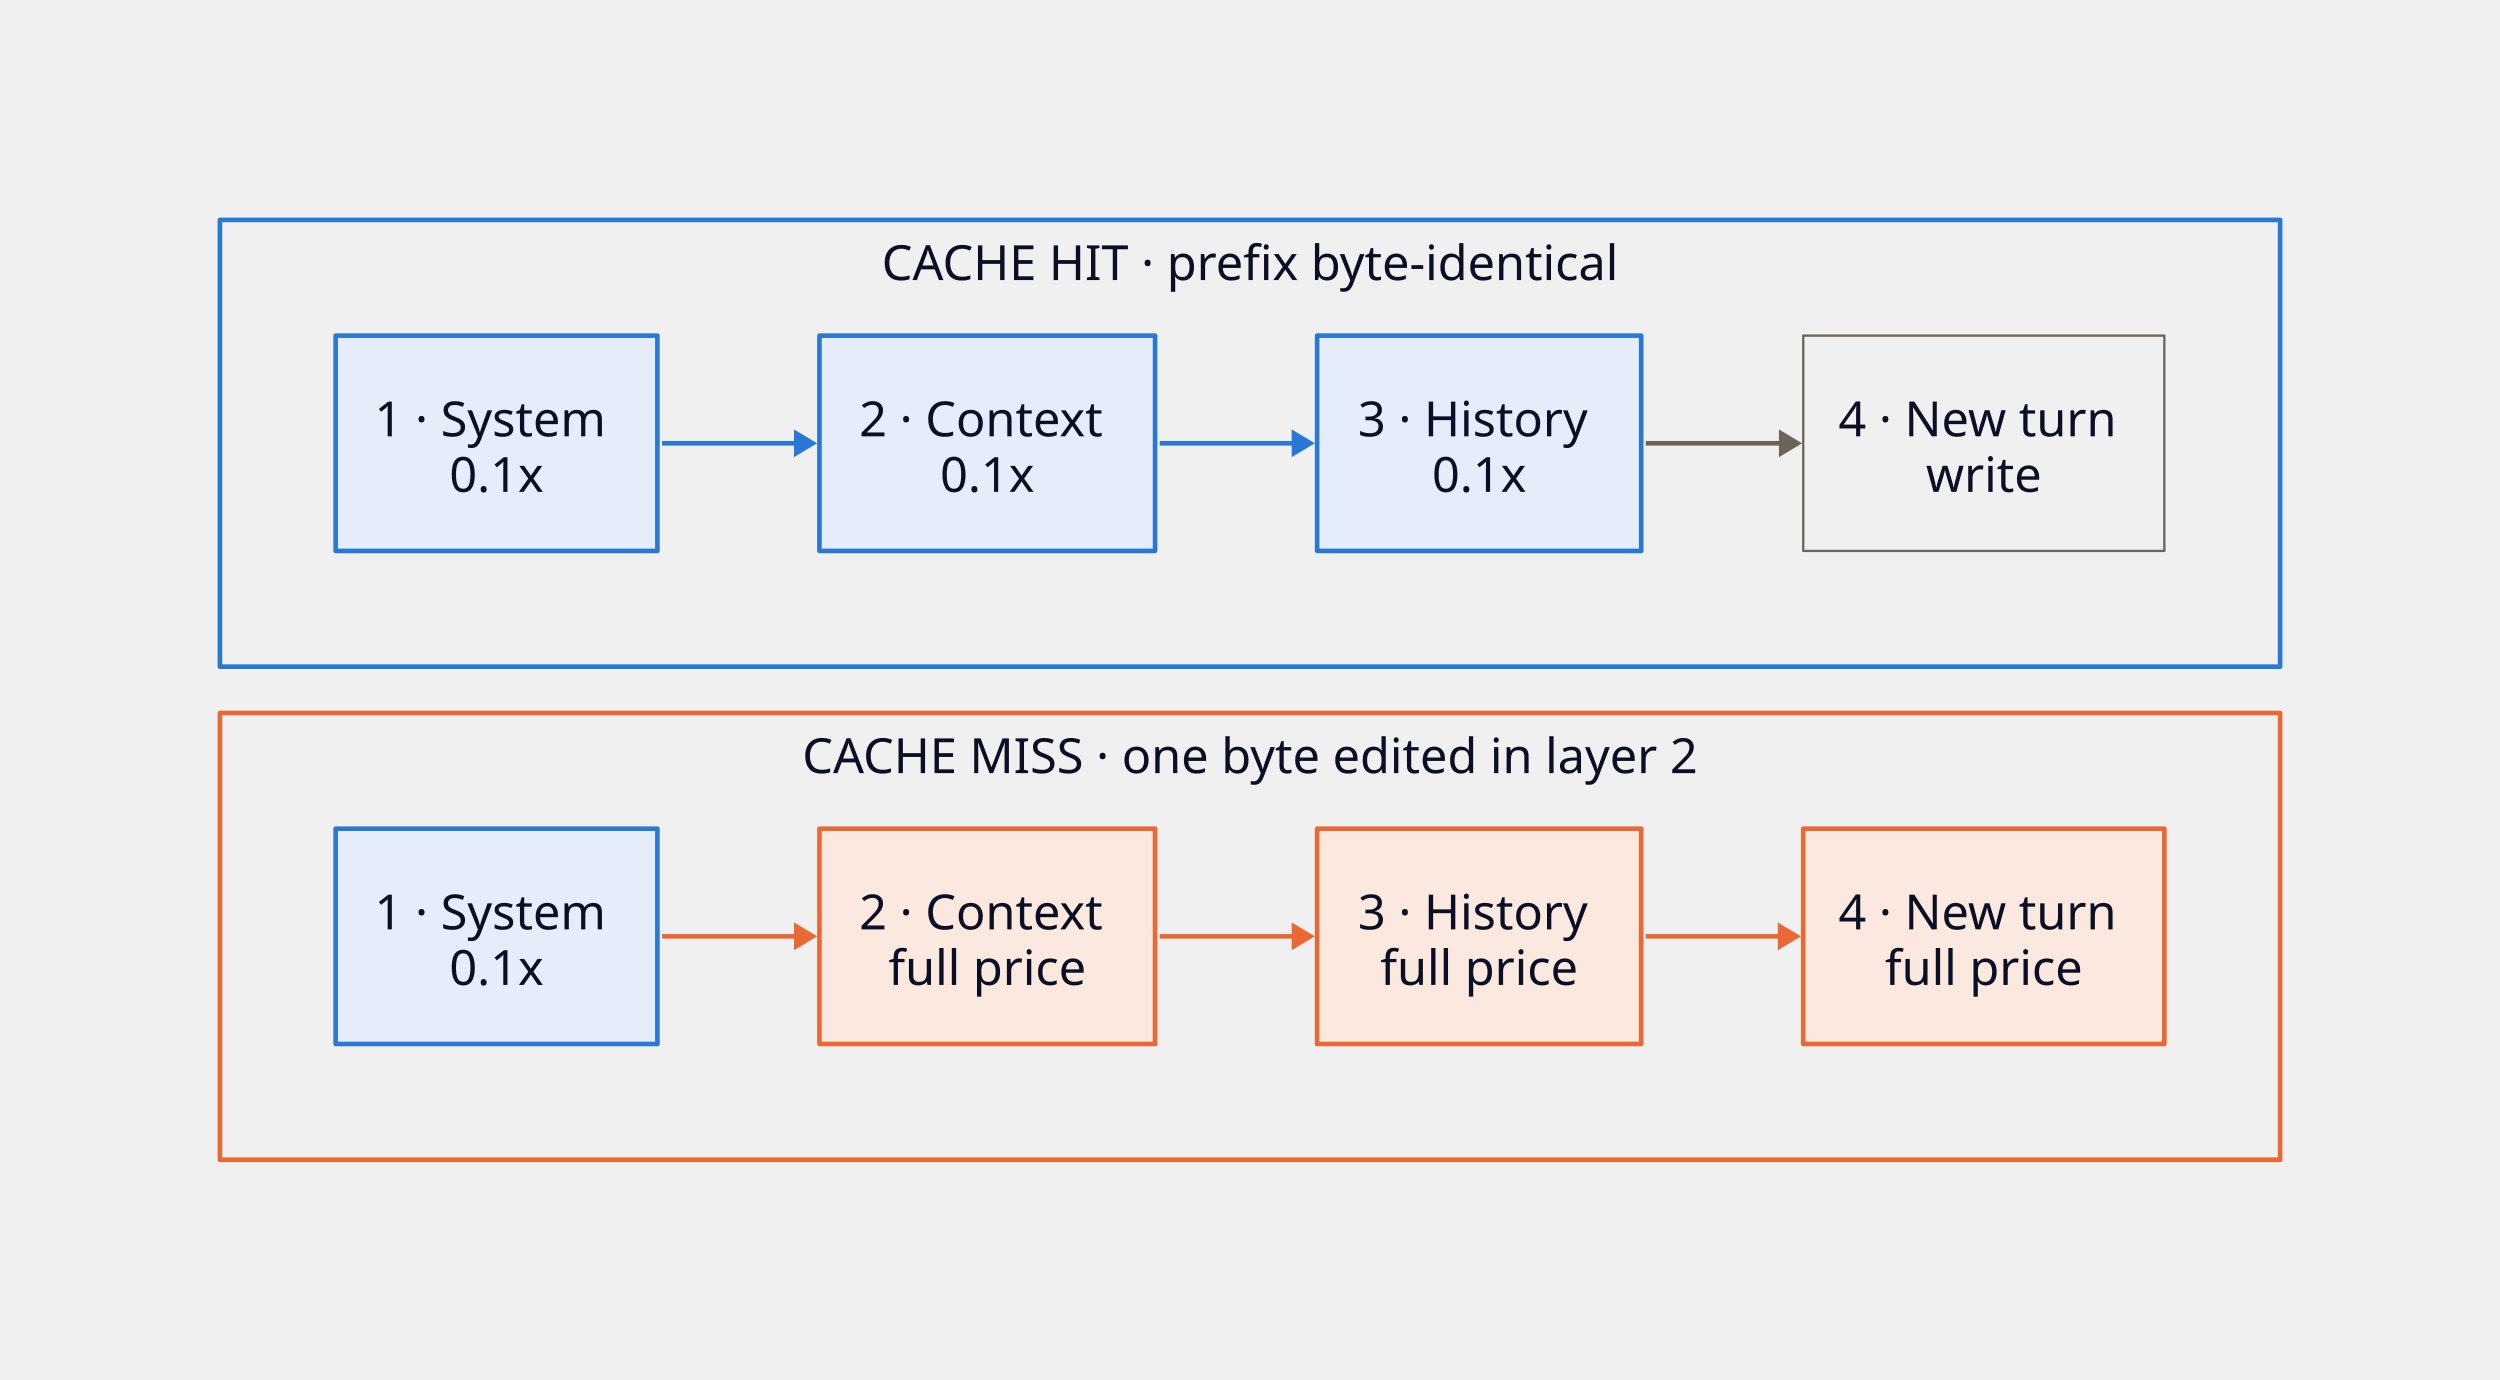
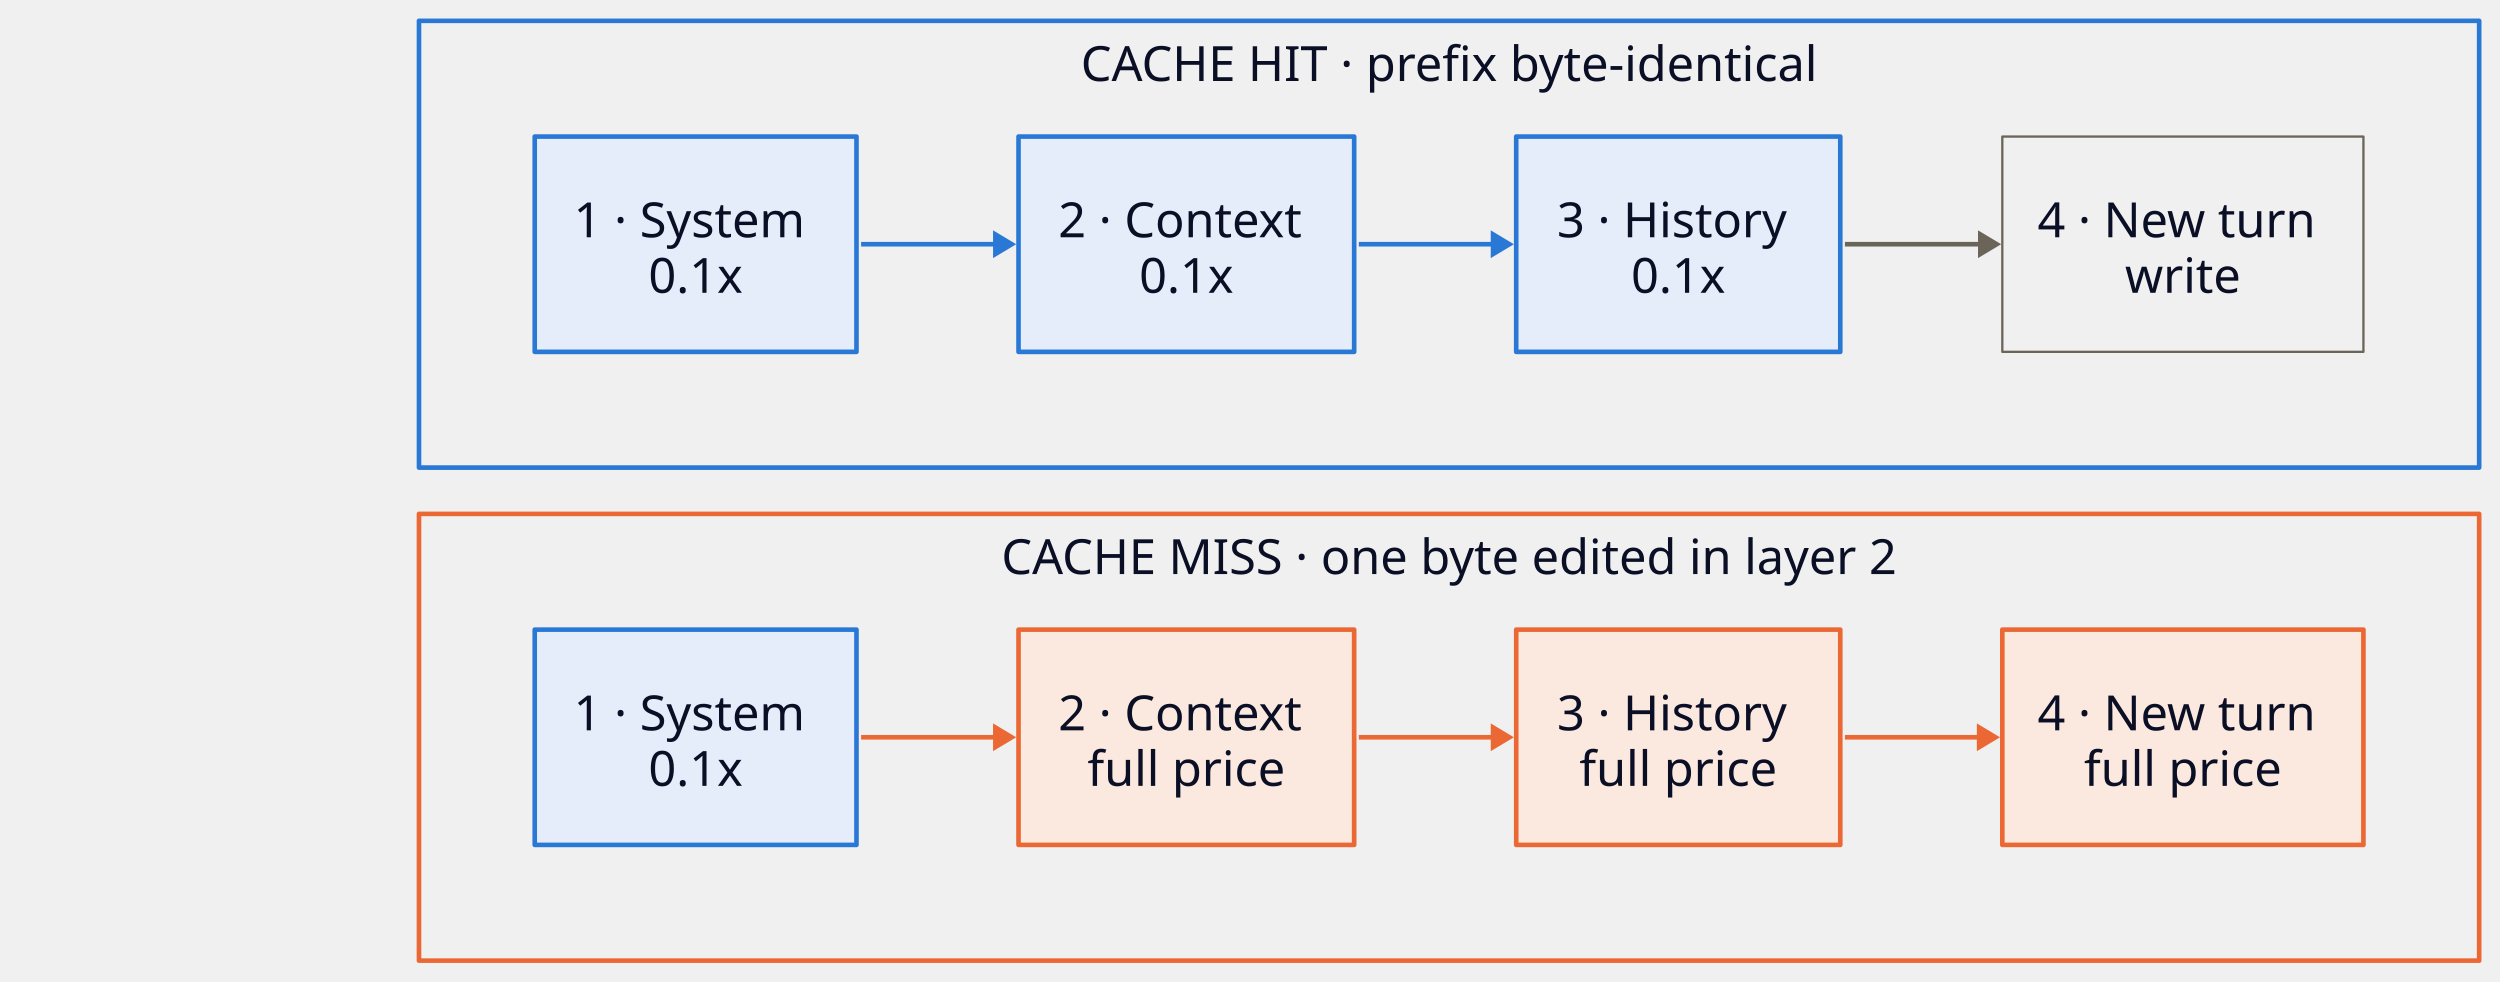
- <svg xmlns="http://www.w3.org/2000/svg" data-d2-version="v0.7.0-HEAD" preserveAspectRatio="xMinYMin meet" viewBox="0 0 1080 596">
-   <svg class="d2-729891746 d2-svg" viewBox="-83 -83 1080 596">
+ <svg xmlns="http://www.w3.org/2000/svg" data-d2-version="v0.7.0-HEAD" preserveAspectRatio="xMinYMin meet" viewBox="-86 0 1080 424">
+   <svg class="d2-729891746 d2-svg" viewBox="3 3 908 424">
    <style type="text/css">
.d2-729891746 .text {
	font-family: "d2-729891746-font-regular";
}

.d2-729891746 .text-bold {
	font-family: "d2-729891746-font-bold";
}
</style>
    <style type="text/css">.shape {
  shape-rendering: geometricPrecision;
  stroke-linejoin: round;
} .fig-diagram .connection {
  stroke-linecap: round;
  stroke-linejoin: round;
} .fig-diagram .blend {
  mix-blend-mode: multiply;
  opacity: 0.5;
}

		.d2-729891746 .fill-N1{fill:#0A0F25;}
		.d2-729891746 .fill-N2{fill:#676C7E;}
		.d2-729891746 .fill-N3{fill:#9499AB;}
		.d2-729891746 .fill-N4{fill:#CFD2DD;}
		.d2-729891746 .fill-N5{fill:#DEE1EB;}
		.d2-729891746 .fill-N6{fill:#EEF1F8;}
		.d2-729891746 .fill-N7{fill:#FFFFFF;}
		.d2-729891746 .fill-B1{fill:#0D32B2;}
		.d2-729891746 .fill-B2{fill:#0D32B2;}
		.d2-729891746 .fill-B3{fill:#E3E9FD;}
		.d2-729891746 .fill-B4{fill:#E3E9FD;}
		.d2-729891746 .fill-B5{fill:#EDF0FD;}
		.d2-729891746 .fill-B6{fill:#F7F8FE;}
		.d2-729891746 .fill-AA2{fill:#4A6FF3;}
		.d2-729891746 .fill-AA4{fill:#EDF0FD;}
		.d2-729891746 .fill-AA5{fill:#F7F8FE;}
		.d2-729891746 .fill-AB4{fill:#EDF0FD;}
		.d2-729891746 .fill-AB5{fill:#F7F8FE;}
		.d2-729891746 .stroke-N1{stroke:#0A0F25;}
		.d2-729891746 .stroke-N2{stroke:#676C7E;}
		.d2-729891746 .stroke-N3{stroke:#9499AB;}
		.d2-729891746 .stroke-N4{stroke:#CFD2DD;}
		.d2-729891746 .stroke-N5{stroke:#DEE1EB;}
		.d2-729891746 .stroke-N6{stroke:#EEF1F8;}
		.d2-729891746 .stroke-N7{stroke:#FFFFFF;}
		.d2-729891746 .stroke-B1{stroke:#0D32B2;}
		.d2-729891746 .stroke-B2{stroke:#0D32B2;}
		.d2-729891746 .stroke-B3{stroke:#E3E9FD;}
		.d2-729891746 .stroke-B4{stroke:#E3E9FD;}
		.d2-729891746 .stroke-B5{stroke:#EDF0FD;}
		.d2-729891746 .stroke-B6{stroke:#F7F8FE;}
		.d2-729891746 .stroke-AA2{stroke:#4A6FF3;}
		.d2-729891746 .stroke-AA4{stroke:#EDF0FD;}
		.d2-729891746 .stroke-AA5{stroke:#F7F8FE;}
		.d2-729891746 .stroke-AB4{stroke:#EDF0FD;}
		.d2-729891746 .stroke-AB5{stroke:#F7F8FE;}
		.d2-729891746 .background-color-N1{background-color:#0A0F25;}
		.d2-729891746 .background-color-N2{background-color:#676C7E;}
		.d2-729891746 .background-color-N3{background-color:#9499AB;}
		.d2-729891746 .background-color-N4{background-color:#CFD2DD;}
		.d2-729891746 .background-color-N5{background-color:#DEE1EB;}
		.d2-729891746 .background-color-N6{background-color:#EEF1F8;}
		.d2-729891746 .background-color-N7{background-color:#FFFFFF;}
		.d2-729891746 .background-color-B1{background-color:#0D32B2;}
		.d2-729891746 .background-color-B2{background-color:#0D32B2;}
		.d2-729891746 .background-color-B3{background-color:#E3E9FD;}
		.d2-729891746 .background-color-B4{background-color:#E3E9FD;}
		.d2-729891746 .background-color-B5{background-color:#EDF0FD;}
		.d2-729891746 .background-color-B6{background-color:#F7F8FE;}
		.d2-729891746 .background-color-AA2{background-color:#4A6FF3;}
		.d2-729891746 .background-color-AA4{background-color:#EDF0FD;}
		.d2-729891746 .background-color-AA5{background-color:#F7F8FE;}
		.d2-729891746 .background-color-AB4{background-color:#EDF0FD;}
		.d2-729891746 .background-color-AB5{background-color:#F7F8FE;}
		.d2-729891746 .color-N1{color:#0A0F25;}
		.d2-729891746 .color-N2{color:#676C7E;}
		.d2-729891746 .color-N3{color:#9499AB;}
		.d2-729891746 .color-N4{color:#CFD2DD;}
		.d2-729891746 .color-N5{color:#DEE1EB;}
		.d2-729891746 .color-N6{color:#EEF1F8;}
		.d2-729891746 .color-N7{color:#FFFFFF;}
		.d2-729891746 .color-B1{color:#0D32B2;}
		.d2-729891746 .color-B2{color:#0D32B2;}
		.d2-729891746 .color-B3{color:#E3E9FD;}
		.d2-729891746 .color-B4{color:#E3E9FD;}
		.d2-729891746 .color-B5{color:#EDF0FD;}
		.d2-729891746 .color-B6{color:#F7F8FE;}
		.d2-729891746 .color-AA2{color:#4A6FF3;}
		.d2-729891746 .color-AA4{color:#EDF0FD;}
		.d2-729891746 .color-AA5{color:#F7F8FE;}
		.d2-729891746 .color-AB4{color:#EDF0FD;}
		.d2-729891746 .color-AB5{color:#F7F8FE;}.appendix text.text{fill:#0A0F25}.md{--color-fg-default:#0A0F25;--color-fg-muted:#676C7E;--color-fg-subtle:#9499AB;--color-canvas-default:#FFFFFF;--color-canvas-subtle:#EEF1F8;--color-border-default:#0D32B2;--color-border-muted:#0D32B2;--color-neutral-muted:#EEF1F8;--color-accent-fg:#0D32B2;--color-accent-emphasis:#0D32B2;--color-attention-subtle:#676C7E;--color-danger-fg:red;}.sketch-overlay-B1{fill:url(#streaks-darker-d2-729891746);mix-blend-mode:lighten}.sketch-overlay-B2{fill:url(#streaks-darker-d2-729891746);mix-blend-mode:lighten}.sketch-overlay-B3{fill:url(#streaks-bright-d2-729891746);mix-blend-mode:darken}.sketch-overlay-B4{fill:url(#streaks-bright-d2-729891746);mix-blend-mode:darken}.sketch-overlay-B5{fill:url(#streaks-bright-d2-729891746);mix-blend-mode:darken}.sketch-overlay-B6{fill:url(#streaks-bright-d2-729891746);mix-blend-mode:darken}.sketch-overlay-AA2{fill:url(#streaks-dark-d2-729891746);mix-blend-mode:overlay}.sketch-overlay-AA4{fill:url(#streaks-bright-d2-729891746);mix-blend-mode:darken}.sketch-overlay-AA5{fill:url(#streaks-bright-d2-729891746);mix-blend-mode:darken}.sketch-overlay-AB4{fill:url(#streaks-bright-d2-729891746);mix-blend-mode:darken}.sketch-overlay-AB5{fill:url(#streaks-bright-d2-729891746);mix-blend-mode:darken}.sketch-overlay-N1{fill:url(#streaks-darker-d2-729891746);mix-blend-mode:lighten}.sketch-overlay-N2{fill:url(#streaks-dark-d2-729891746);mix-blend-mode:overlay}.sketch-overlay-N3{fill:url(#streaks-normal-d2-729891746);mix-blend-mode:color-burn}.sketch-overlay-N4{fill:url(#streaks-normal-d2-729891746);mix-blend-mode:color-burn}.sketch-overlay-N5{fill:url(#streaks-bright-d2-729891746);mix-blend-mode:darken}.sketch-overlay-N6{fill:url(#streaks-bright-d2-729891746);mix-blend-mode:darken}.sketch-overlay-N7{fill:url(#streaks-bright-d2-729891746);mix-blend-mode:darken}.light-code{display: block}.dark-code{display: none}@media screen and (prefers-color-scheme:dark){
		.d2-729891746 .fill-N1{fill:#CDD6F4;}
		.d2-729891746 .fill-N2{fill:#BAC2DE;}
		.d2-729891746 .fill-N3{fill:#A6ADC8;}
		.d2-729891746 .fill-N4{fill:#585B70;}
		.d2-729891746 .fill-N5{fill:#45475A;}
		.d2-729891746 .fill-N6{fill:#313244;}
		.d2-729891746 .fill-N7{fill:#1E1E2E;}
		.d2-729891746 .fill-B1{fill:#CBA6f7;}
		.d2-729891746 .fill-B2{fill:#CBA6f7;}
		.d2-729891746 .fill-B3{fill:#6C7086;}
		.d2-729891746 .fill-B4{fill:#585B70;}
		.d2-729891746 .fill-B5{fill:#45475A;}
		.d2-729891746 .fill-B6{fill:#313244;}
		.d2-729891746 .fill-AA2{fill:#f38BA8;}
		.d2-729891746 .fill-AA4{fill:#45475A;}
		.d2-729891746 .fill-AA5{fill:#313244;}
		.d2-729891746 .fill-AB4{fill:#45475A;}
		.d2-729891746 .fill-AB5{fill:#313244;}
		.d2-729891746 .stroke-N1{stroke:#CDD6F4;}
		.d2-729891746 .stroke-N2{stroke:#BAC2DE;}
		.d2-729891746 .stroke-N3{stroke:#A6ADC8;}
		.d2-729891746 .stroke-N4{stroke:#585B70;}
		.d2-729891746 .stroke-N5{stroke:#45475A;}
		.d2-729891746 .stroke-N6{stroke:#313244;}
		.d2-729891746 .stroke-N7{stroke:#1E1E2E;}
		.d2-729891746 .stroke-B1{stroke:#CBA6f7;}
		.d2-729891746 .stroke-B2{stroke:#CBA6f7;}
		.d2-729891746 .stroke-B3{stroke:#6C7086;}
		.d2-729891746 .stroke-B4{stroke:#585B70;}
		.d2-729891746 .stroke-B5{stroke:#45475A;}
		.d2-729891746 .stroke-B6{stroke:#313244;}
		.d2-729891746 .stroke-AA2{stroke:#f38BA8;}
		.d2-729891746 .stroke-AA4{stroke:#45475A;}
		.d2-729891746 .stroke-AA5{stroke:#313244;}
		.d2-729891746 .stroke-AB4{stroke:#45475A;}
		.d2-729891746 .stroke-AB5{stroke:#313244;}
		.d2-729891746 .background-color-N1{background-color:#CDD6F4;}
		.d2-729891746 .background-color-N2{background-color:#BAC2DE;}
		.d2-729891746 .background-color-N3{background-color:#A6ADC8;}
		.d2-729891746 .background-color-N4{background-color:#585B70;}
		.d2-729891746 .background-color-N5{background-color:#45475A;}
		.d2-729891746 .background-color-N6{background-color:#313244;}
		.d2-729891746 .background-color-N7{background-color:#1E1E2E;}
		.d2-729891746 .background-color-B1{background-color:#CBA6f7;}
		.d2-729891746 .background-color-B2{background-color:#CBA6f7;}
		.d2-729891746 .background-color-B3{background-color:#6C7086;}
		.d2-729891746 .background-color-B4{background-color:#585B70;}
		.d2-729891746 .background-color-B5{background-color:#45475A;}
		.d2-729891746 .background-color-B6{background-color:#313244;}
		.d2-729891746 .background-color-AA2{background-color:#f38BA8;}
		.d2-729891746 .background-color-AA4{background-color:#45475A;}
		.d2-729891746 .background-color-AA5{background-color:#313244;}
		.d2-729891746 .background-color-AB4{background-color:#45475A;}
		.d2-729891746 .background-color-AB5{background-color:#313244;}
		.d2-729891746 .color-N1{color:#CDD6F4;}
		.d2-729891746 .color-N2{color:#BAC2DE;}
		.d2-729891746 .color-N3{color:#A6ADC8;}
		.d2-729891746 .color-N4{color:#585B70;}
		.d2-729891746 .color-N5{color:#45475A;}
		.d2-729891746 .color-N6{color:#313244;}
		.d2-729891746 .color-N7{color:#1E1E2E;}
		.d2-729891746 .color-B1{color:#CBA6f7;}
		.d2-729891746 .color-B2{color:#CBA6f7;}
		.d2-729891746 .color-B3{color:#6C7086;}
		.d2-729891746 .color-B4{color:#585B70;}
		.d2-729891746 .color-B5{color:#45475A;}
		.d2-729891746 .color-B6{color:#313244;}
		.d2-729891746 .color-AA2{color:#f38BA8;}
		.d2-729891746 .color-AA4{color:#45475A;}
		.d2-729891746 .color-AA5{color:#313244;}
		.d2-729891746 .color-AB4{color:#45475A;}
		.d2-729891746 .color-AB5{color:#313244;}.appendix text.text{fill:#CDD6F4}.md{--color-fg-default:#CDD6F4;--color-fg-muted:#BAC2DE;--color-fg-subtle:#A6ADC8;--color-canvas-default:#1E1E2E;--color-canvas-subtle:#313244;--color-border-default:#CBA6f7;--color-border-muted:#CBA6f7;--color-neutral-muted:#313244;--color-accent-fg:#CBA6f7;--color-accent-emphasis:#CBA6f7;--color-attention-subtle:#BAC2DE;--color-danger-fg:red;}.sketch-overlay-B1{fill:url(#streaks-normal-d2-729891746);mix-blend-mode:color-burn}.sketch-overlay-B2{fill:url(#streaks-normal-d2-729891746);mix-blend-mode:color-burn}.sketch-overlay-B3{fill:url(#streaks-dark-d2-729891746);mix-blend-mode:overlay}.sketch-overlay-B4{fill:url(#streaks-dark-d2-729891746);mix-blend-mode:overlay}.sketch-overlay-B5{fill:url(#streaks-darker-d2-729891746);mix-blend-mode:lighten}.sketch-overlay-B6{fill:url(#streaks-darker-d2-729891746);mix-blend-mode:lighten}.sketch-overlay-AA2{fill:url(#streaks-normal-d2-729891746);mix-blend-mode:color-burn}.sketch-overlay-AA4{fill:url(#streaks-darker-d2-729891746);mix-blend-mode:lighten}.sketch-overlay-AA5{fill:url(#streaks-darker-d2-729891746);mix-blend-mode:lighten}.sketch-overlay-AB4{fill:url(#streaks-darker-d2-729891746);mix-blend-mode:lighten}.sketch-overlay-AB5{fill:url(#streaks-darker-d2-729891746);mix-blend-mode:lighten}.sketch-overlay-N1{fill:url(#streaks-normal-d2-729891746);mix-blend-mode:color-burn}.sketch-overlay-N2{fill:url(#streaks-normal-d2-729891746);mix-blend-mode:color-burn}.sketch-overlay-N3{fill:url(#streaks-normal-d2-729891746);mix-blend-mode:color-burn}.sketch-overlay-N4{fill:url(#streaks-dark-d2-729891746);mix-blend-mode:overlay}.sketch-overlay-N5{fill:url(#streaks-darker-d2-729891746);mix-blend-mode:lighten}.sketch-overlay-N6{fill:url(#streaks-darker-d2-729891746);mix-blend-mode:lighten}.sketch-overlay-N7{fill:url(#streaks-darker-d2-729891746);mix-blend-mode:lighten}.light-code{display: none}.dark-code{display: block}}</style>
    <g class="aGl0">
      <g class="shape">
        <rect x="12" y="12" width="890" height="193" stroke="#2a78d6" fill="transparent" style="stroke-width:2;" />
      </g>
      <text x="457" y="38" class="text fill-N1" style="text-anchor:middle;font-size:21px">CACHE HIT · prefix byte-identical</text>
    </g>
    <g class="bWlzcw==">
      <g class="shape">
        <rect x="12" y="225" width="890" height="193" stroke="#eb6834" fill="transparent" style="stroke-width:2;" />
      </g>
      <text x="457" y="251" class="text fill-N1" style="text-anchor:middle;font-size:21px">CACHE MISS · one byte edited in layer 2</text>
    </g>
    <g class="aGl0Lmgx">
      <g class="shape">
        <rect x="62" y="62" width="139" height="93" stroke="#2a78d6" fill="#e4edf9" style="stroke-width:2;" />
      </g>
      <text x="131.5" y="105.5" class="text-bold fill-N1" style="text-anchor:middle;font-size:21px">
        <tspan x="131.5" dy="0">1 · System</tspan>
        <tspan x="131.5" dy="24">0.1x</tspan>
      </text>
    </g>
    <g class="aGl0Lmgy">
      <g class="shape">
        <rect x="271" y="62" width="145" height="93" stroke="#2a78d6" fill="#e4edf9" style="stroke-width:2;" />
      </g>
      <text x="343.5" y="105.5" class="text-bold fill-N1" style="text-anchor:middle;font-size:21px">
        <tspan x="343.5" dy="0">2 · Context</tspan>
        <tspan x="343.5" dy="24">0.1x</tspan>
      </text>
    </g>
    <g class="aGl0Lmgz">
      <g class="shape">
        <rect x="486" y="62" width="140" height="93" stroke="#2a78d6" fill="#e4edf9" style="stroke-width:2;" />
      </g>
      <text x="556" y="105.5" class="text-bold fill-N1" style="text-anchor:middle;font-size:21px">
        <tspan x="556" dy="0">3 · History</tspan>
        <tspan x="556" dy="24">0.1x</tspan>
      </text>
    </g>
    <g class="aGl0Lmg0">
      <g class="shape">
        <rect x="696" y="62" width="156" height="93" stroke="#6b6459" fill="transparent" style="stroke-width:1;" />
      </g>
      <text x="774" y="105.5" class="text-bold fill-N1" style="text-anchor:middle;font-size:21px">
        <tspan x="774" dy="0">4 · New turn</tspan>
        <tspan x="774" dy="24">write</tspan>
      </text>
    </g>
    <g class="bWlzcy5tMQ==">
      <g class="shape">
        <rect x="62" y="275" width="139" height="93" stroke="#2a78d6" fill="#e4edf9" style="stroke-width:2;" />
      </g>
      <text x="131.5" y="318.5" class="text-bold fill-N1" style="text-anchor:middle;font-size:21px">
        <tspan x="131.5" dy="0">1 · System</tspan>
        <tspan x="131.5" dy="24">0.1x</tspan>
      </text>
    </g>
    <g class="bWlzcy5tMg==">
      <g class="shape">
        <rect x="271" y="275" width="145" height="93" stroke="#eb6834" fill="#fbe8de" style="stroke-width:2;" />
      </g>
      <text x="343.5" y="318.5" class="text-bold fill-N1" style="text-anchor:middle;font-size:21px">
        <tspan x="343.5" dy="0">2 · Context</tspan>
        <tspan x="343.5" dy="24">full price</tspan>
      </text>
    </g>
    <g class="bWlzcy5tMw==">
      <g class="shape">
        <rect x="486" y="275" width="140" height="93" stroke="#eb6834" fill="#fbe8de" style="stroke-width:2;" />
      </g>
      <text x="556" y="318.5" class="text-bold fill-N1" style="text-anchor:middle;font-size:21px">
        <tspan x="556" dy="0">3 · History</tspan>
        <tspan x="556" dy="24">full price</tspan>
      </text>
    </g>
    <g class="bWlzcy5tNA==">
      <g class="shape">
        <rect x="696" y="275" width="156" height="93" stroke="#eb6834" fill="#fbe8de" style="stroke-width:2;" />
      </g>
      <text x="774" y="318.5" class="text-bold fill-N1" style="text-anchor:middle;font-size:21px">
        <tspan x="774" dy="0">4 · New turn</tspan>
        <tspan x="774" dy="24">full price</tspan>
      </text>
    </g>
    <g class="aGl0LihoMSAtJmd0OyBoMilbMF0=">
      <marker id="mk-d2-729891746-3828388716" markerWidth="10" markerHeight="12" refX="7" refY="6" viewBox="0 0 10 12" orient="auto" markerUnits="userSpaceOnUse">
        <polygon points="0,0 10,6 0,12" fill="#2a78d6" class="connection" stroke-width="2" />
      </marker>
      <path d="M 203 108.5 L 267 108.5" stroke="#2a78d6" fill="none" class="connection" style="stroke-width:2;" marker-end="url(#mk-d2-729891746-3828388716)" mask="url(#d2-729891746)" />
    </g>
    <g class="aGl0LihoMiAtJmd0OyBoMylbMF0=">
      <path d="M 418 108.5 L 482 108.5" stroke="#2a78d6" fill="none" class="connection" style="stroke-width:2;" marker-end="url(#mk-d2-729891746-3828388716)" mask="url(#d2-729891746)" />
    </g>
    <g class="aGl0LihoMyAtJmd0OyBoNClbMF0=">
      <marker id="mk-d2-729891746-3858462372" markerWidth="10" markerHeight="12" refX="7" refY="6" viewBox="0 0 10 12" orient="auto" markerUnits="userSpaceOnUse">
        <polygon points="0,0 10,6 0,12" fill="#6b6459" class="connection" stroke-width="2" />
      </marker>
      <path d="M 628 108.5 L 692.5 108.5" stroke="#6b6459" fill="none" class="connection" style="stroke-width:2;" marker-end="url(#mk-d2-729891746-3858462372)" mask="url(#d2-729891746)" />
    </g>
    <g class="bWlzcy4obTEgLSZndDsgbTIpWzBd">
      <marker id="mk-d2-729891746-4003696342" markerWidth="10" markerHeight="12" refX="7" refY="6" viewBox="0 0 10 12" orient="auto" markerUnits="userSpaceOnUse">
        <polygon points="0,0 10,6 0,12" fill="#eb6834" class="connection" stroke-width="2" />
      </marker>
      <path d="M 203 321.5 L 267 321.5" stroke="#eb6834" fill="none" class="connection" style="stroke-width:2;" marker-end="url(#mk-d2-729891746-4003696342)" mask="url(#d2-729891746)" />
    </g>
    <g class="bWlzcy4obTIgLSZndDsgbTMpWzBd">
      <path d="M 418 321.5 L 482 321.5" stroke="#eb6834" fill="none" class="connection" style="stroke-width:2;" marker-end="url(#mk-d2-729891746-4003696342)" mask="url(#d2-729891746)" />
    </g>
    <g class="bWlzcy4obTMgLSZndDsgbTQpWzBd">
      <path d="M 628 321.5 L 692 321.5" stroke="#eb6834" fill="none" class="connection" style="stroke-width:2;" marker-end="url(#mk-d2-729891746-4003696342)" mask="url(#d2-729891746)" />
    </g>
-     <mask id="d2-729891746" maskUnits="userSpaceOnUse" x="-83" y="-83" width="1080" height="596">
-       <rect x="-83" y="-83" width="1080" height="596" fill="white" />
+     <mask id="d2-729891746" maskUnits="userSpaceOnUse" x="3" y="3" width="908" height="424">
+       <rect x="3" y="3" width="908" height="424" fill="white" />
    </mask>
    <style type="text/css">
.fig-diagram text, .fig-diagram .text, .fig-diagram .text-bold, .fig-diagram .text-italic {
  font-family: ui-sans-serif, system-ui, -apple-system, 'Segoe UI', Inter, Helvetica, Arial, sans-serif !important;
}
.fig-diagram .text-bold { font-weight: 600; }
.fig-diagram .text-italic { font-style: italic; font-weight: 400; }
</style>
  </svg>
</svg>
